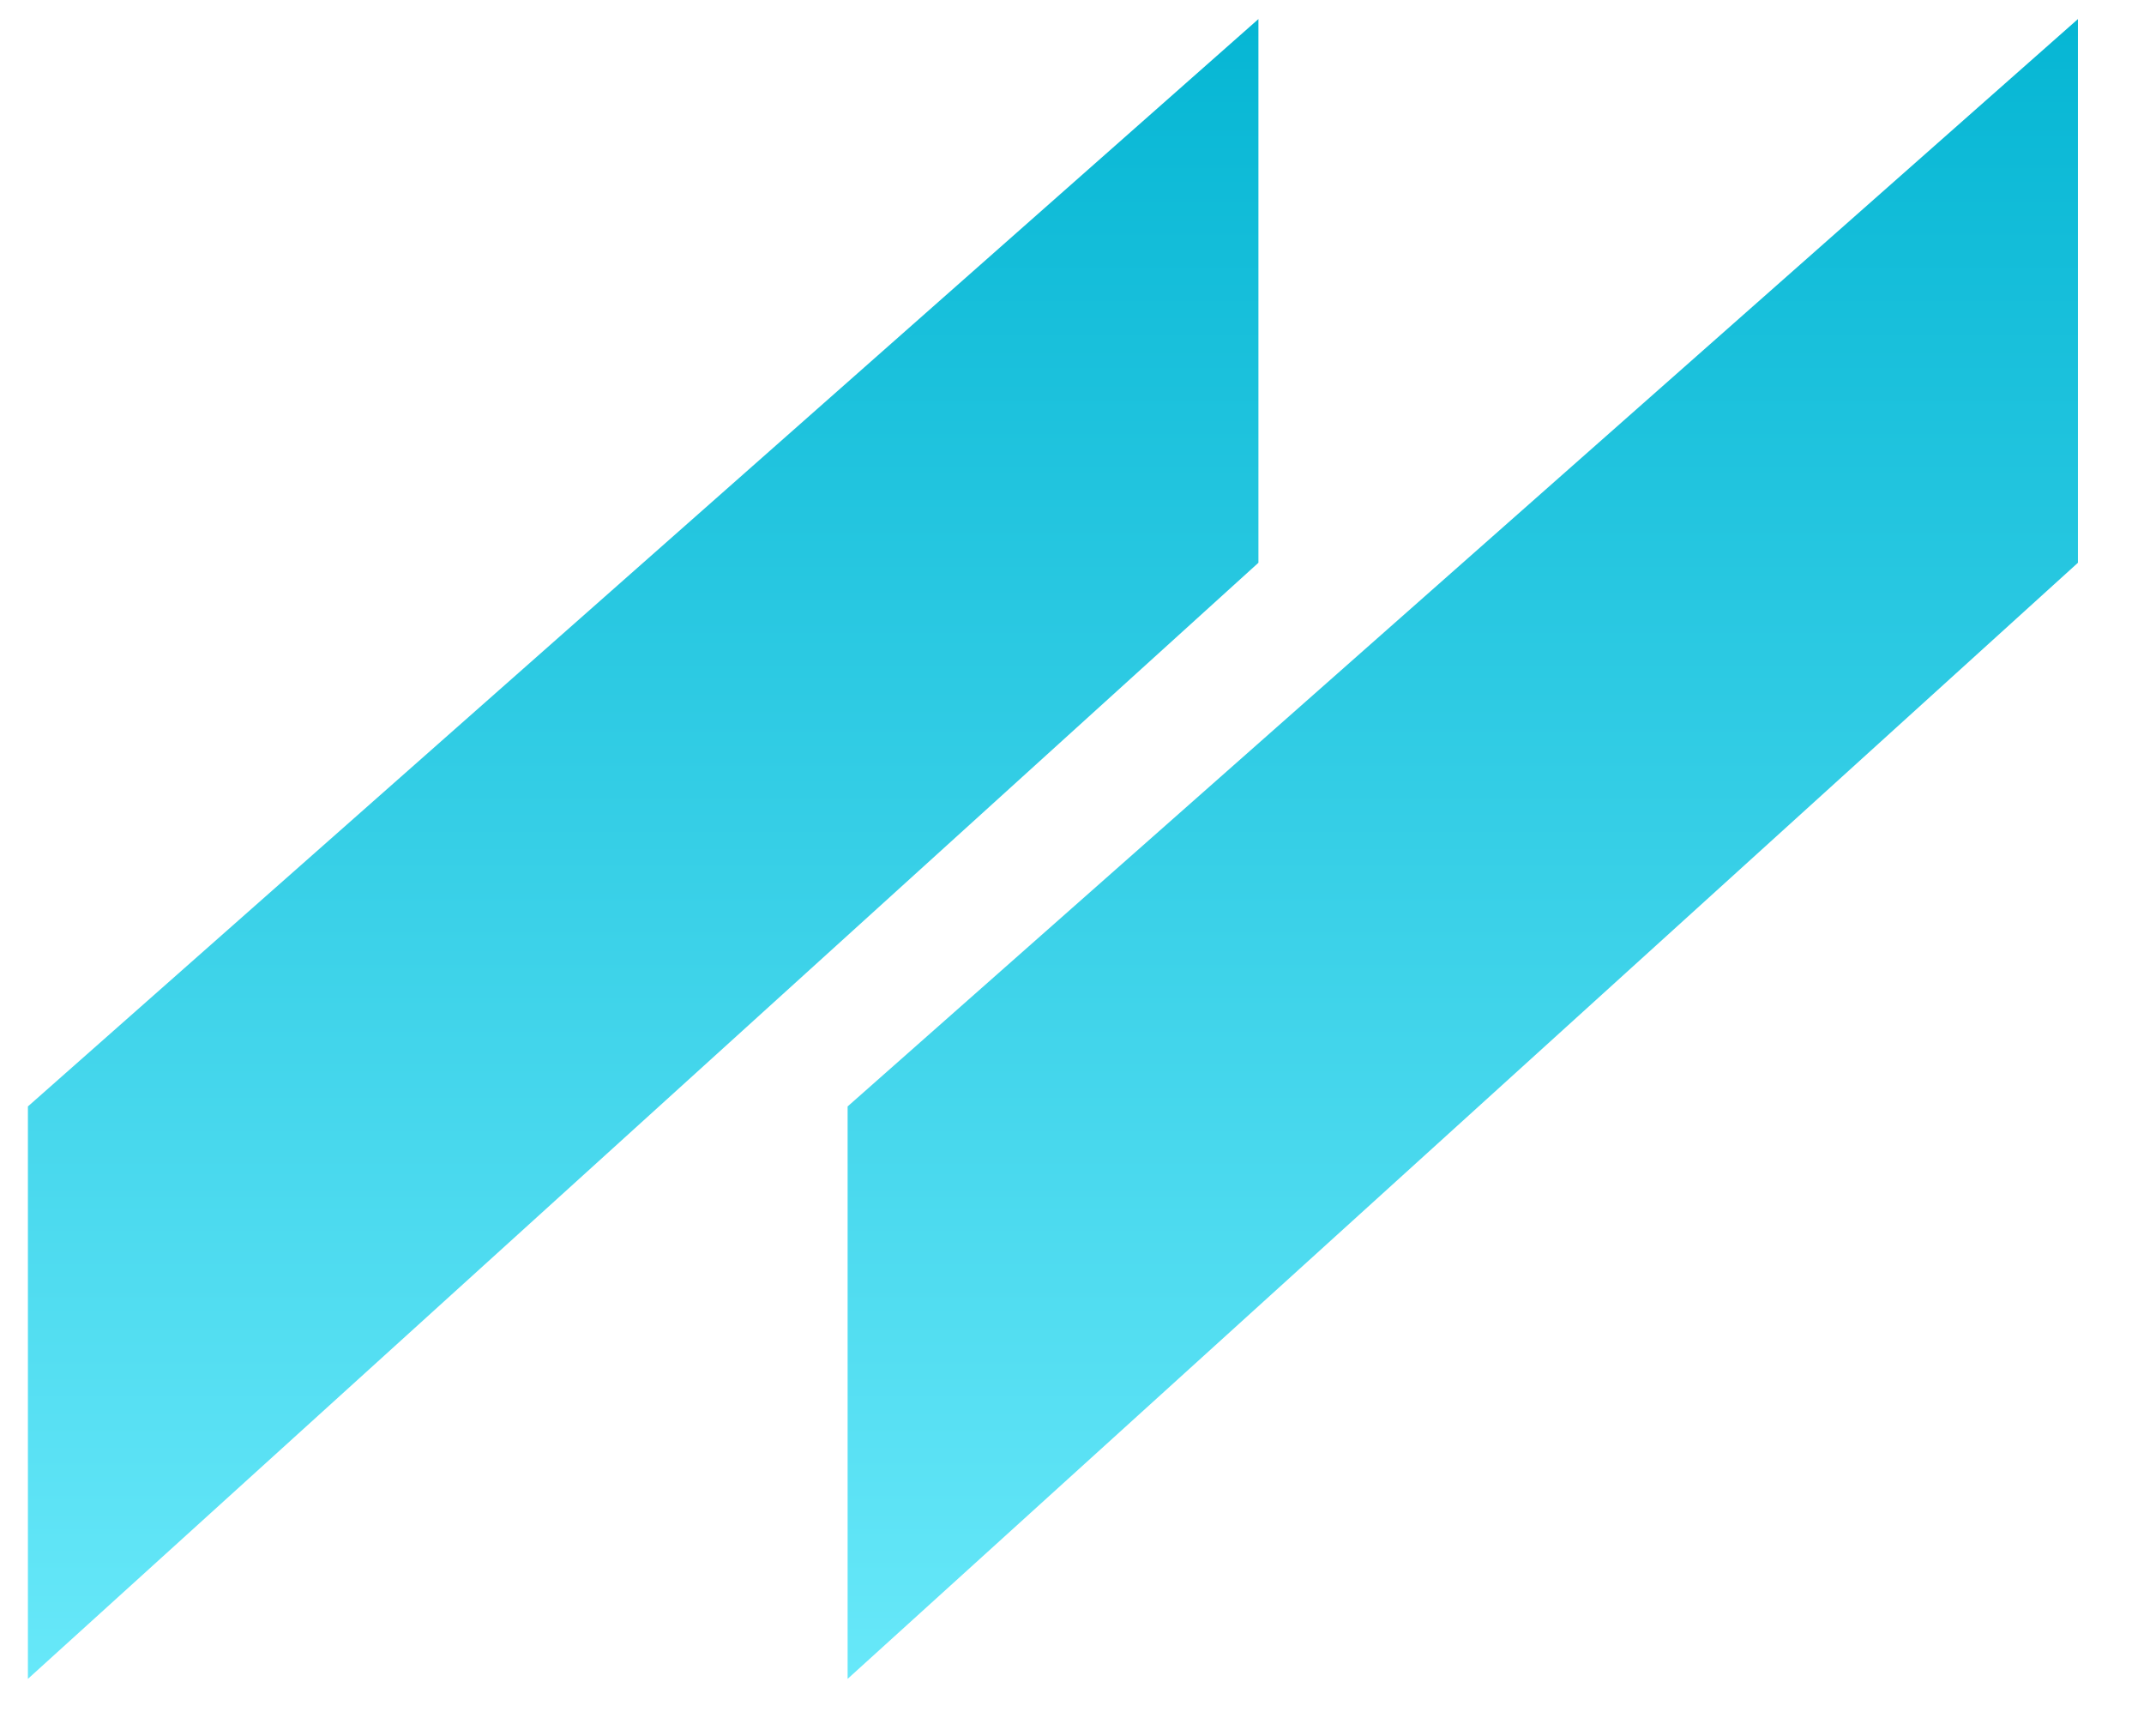
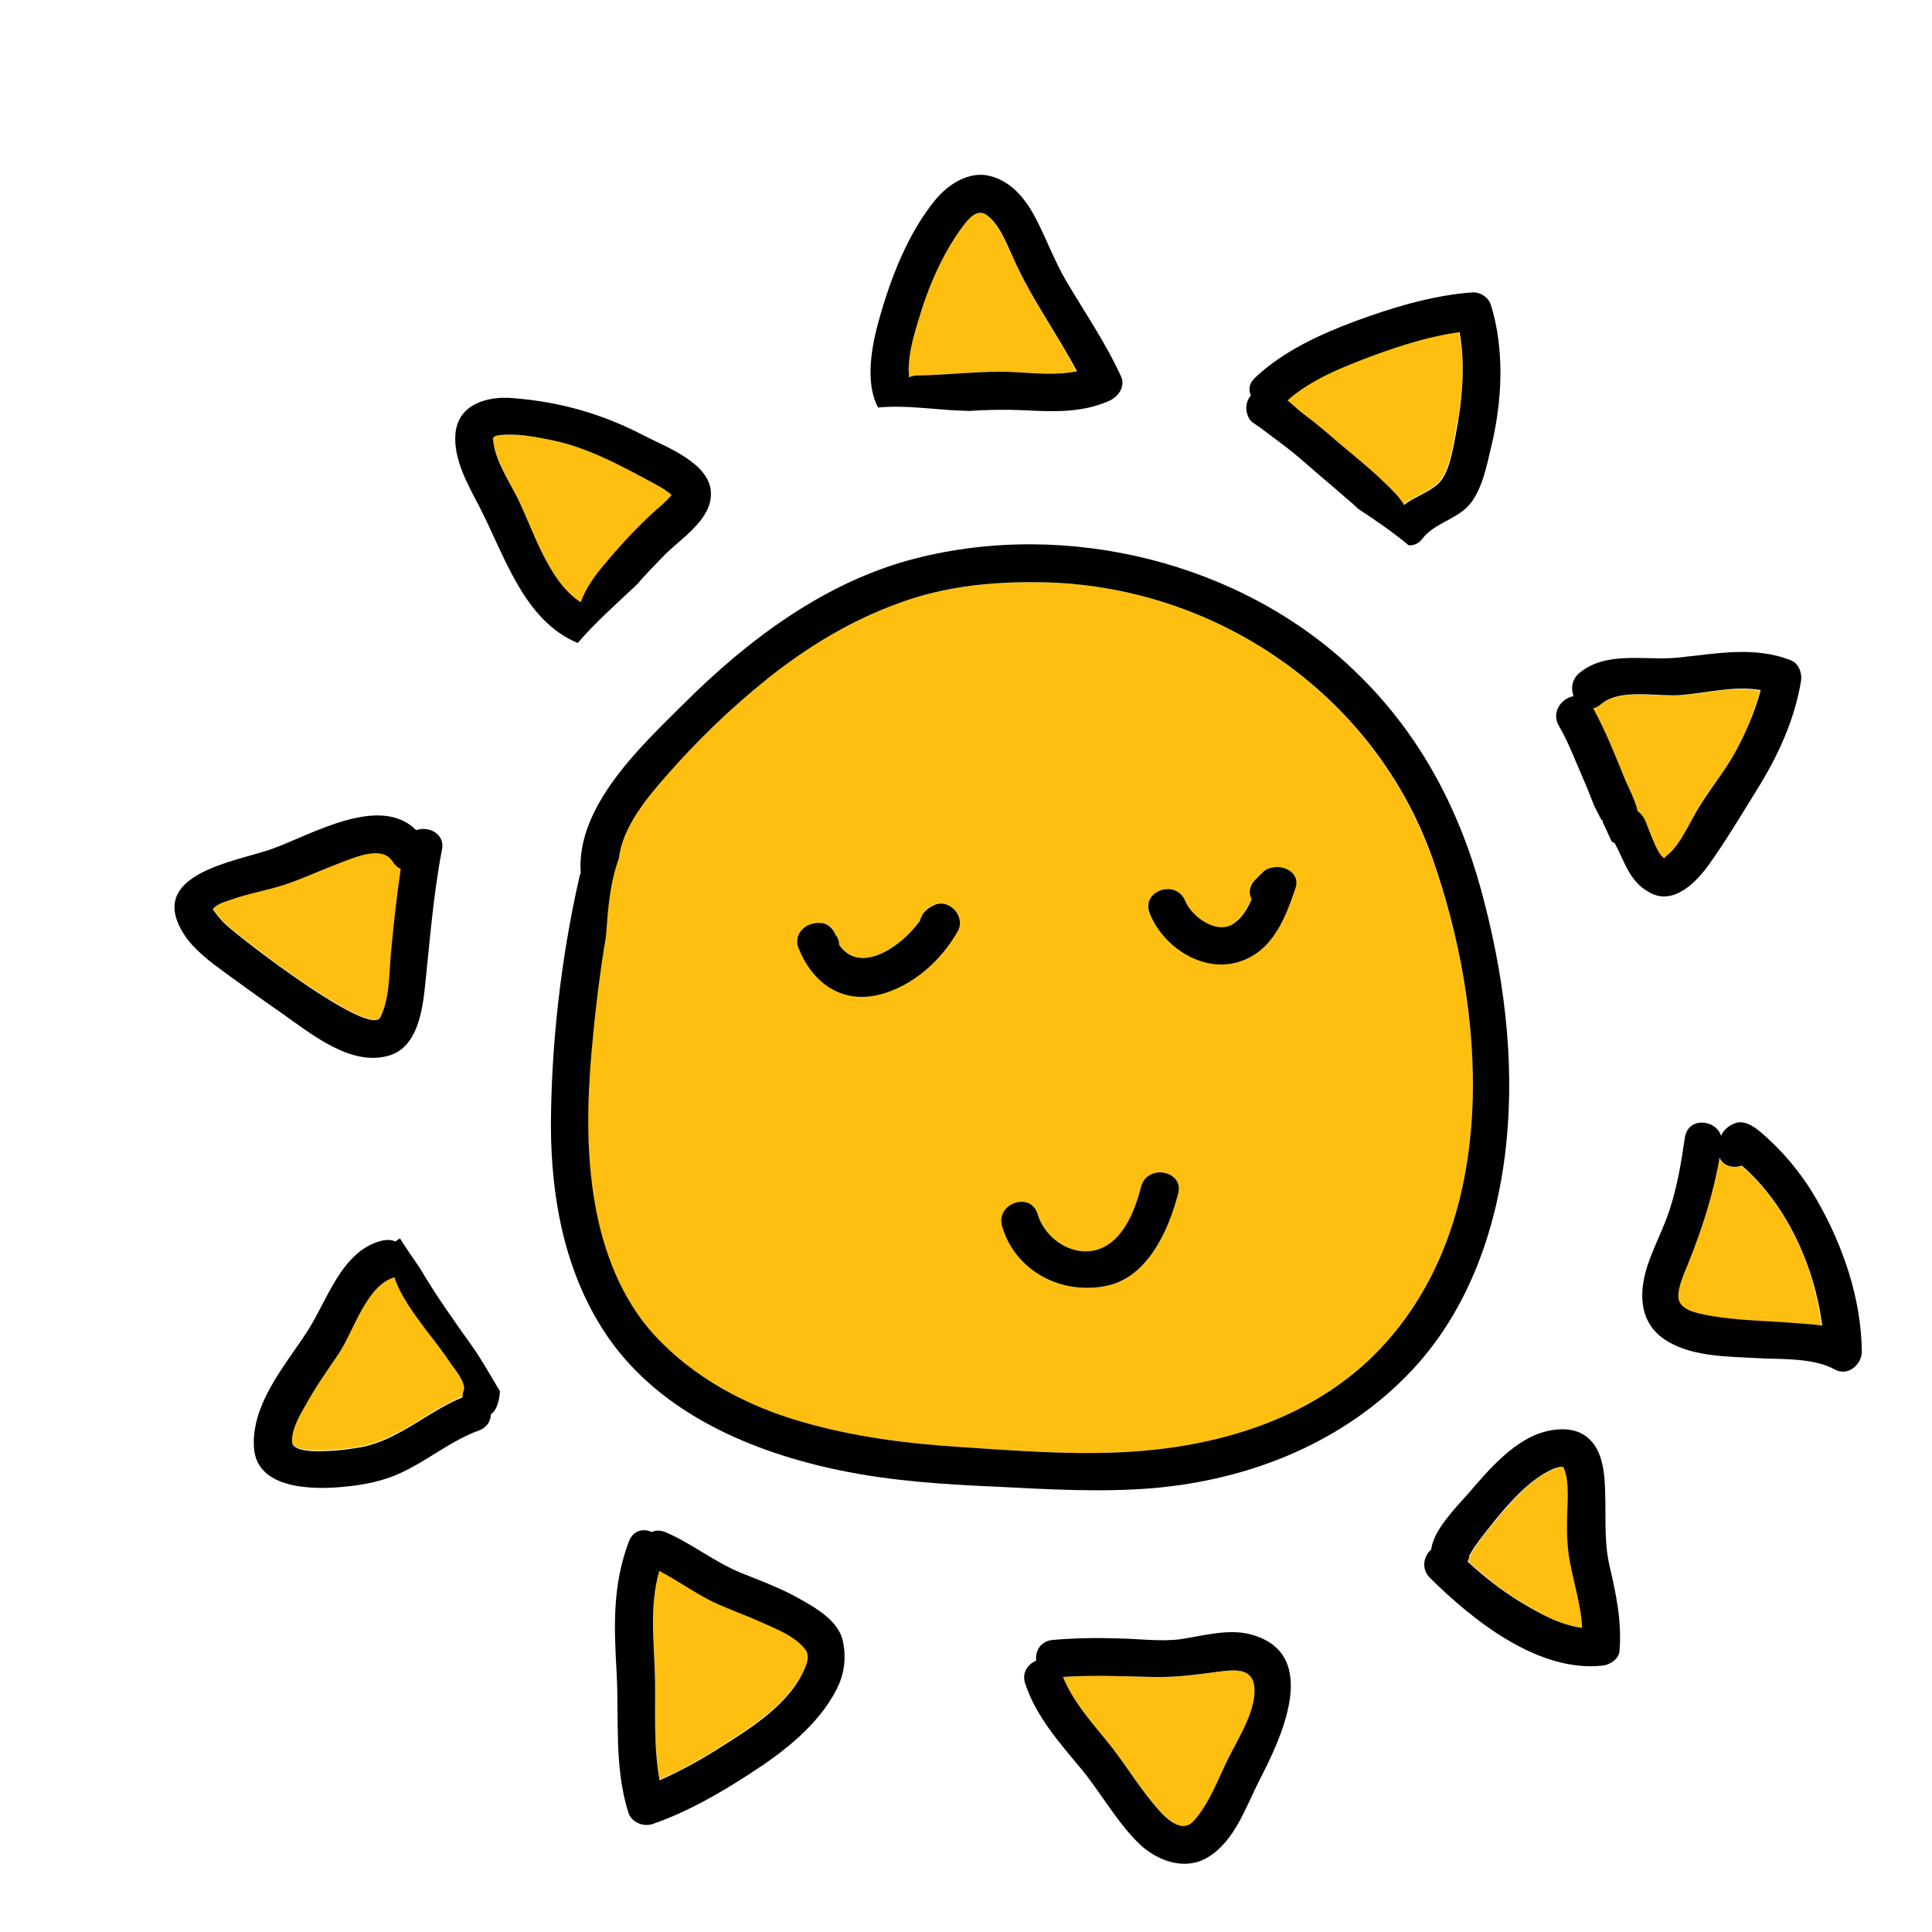
- <svg xmlns="http://www.w3.org/2000/svg" xmlns:xlink="http://www.w3.org/1999/xlink" version="1.1" preserveAspectRatio="xMidYMid meet" viewBox="344.564 330.278 111.737 91.218" width="53.87" height="43.61">
-   <defs>
-     <path d="M453.3 331.28L453.3 359.85L388.64 418.5L388.64 388.42L453.3 331.28Z" id="aFZf6T5ED" />
-     <linearGradient id="gradientb2ThqnP5Op" gradientUnits="userSpaceOnUse" x1="420.97" y1="331.28" x2="420.97" y2="418.5">
-       <stop style="stop-color: #06b6d4;stop-opacity: 1" offset="0%" />
-       <stop style="stop-color: #67e8f9;stop-opacity: 1" offset="100%" />
-     </linearGradient>
-     <path d="M410.23 331.28L410.23 359.85L345.56 418.5L345.56 388.42L410.23 331.28Z" id="a9fehgwfM" />
-     <linearGradient id="gradientk1wNV9Ostb" gradientUnits="userSpaceOnUse" x1="377.89" y1="331.28" x2="377.89" y2="418.5">
-       <stop style="stop-color: #06b6d4;stop-opacity: 1" offset="0%" />
-       <stop style="stop-color: #67e8f9;stop-opacity: 1" offset="100%" />
-     </linearGradient>
-   </defs>
-   <g>
-     <g>
-       <use xlink:href="#aFZf6T5ED" opacity="1" fill="url(#gradientb2ThqnP5Op)" />
-     </g>
-     <g>
-       <use xlink:href="#a9fehgwfM" opacity="1" fill="url(#gradientk1wNV9Ostb)" />
-     </g>
-   </g>
+ <svg xmlns="http://www.w3.org/2000/svg" viewBox="0 0 512 512" width="96px" height="96px">
+   <path fill="#FEBF10" d="M213.4 436.9c-2.8-3.5-7.9-5.5-11.9-7.3-4.2-1.9-8.6-3.4-12.8-5.4-4.9-2.4-9.2-5.6-14-8.1-2.7 9.7-1.2 19-1.1 29.1.1 8.8-.4 17.8 1.2 26.4 5.6-2.4 11.1-5.5 16.2-8.8 7.4-4.7 16.5-10.4 21-18.3C213.1 442.7 215.1 439.1 213.4 436.9zM379.5 227.4c-15.5-43.6-57.8-72.5-104-73.1-12.6-.2-25.3 1.2-37.3 5.5-12.8 4.7-24.5 11.7-35.1 20.2-9.6 7.7-18.7 16.6-26.8 25.8-5.2 5.9-11.5 13.6-12.4 21.7-2.4 6.5-2.9 13.5-3.4 20.5-1.7 10-2.9 20.2-3.8 30.3-1.2 13.6-1.5 27.4.9 40.9 2.2 12.5 7.1 25.1 15.7 34.6 10.4 11.3 24.4 18.8 39.1 23 13.8 4 28 5.8 42.3 6.7 13.8.9 27.8 2 41.5 1.4 26.5-1.1 53.5-9.1 71.5-29.7C397.7 321.1 393.7 267.4 379.5 227.4zM253.8 246.7c-4.4 7.8-12 14.5-20.8 16.8-10 2.6-17.7-3.3-21.4-12.4-1.5-3.9 2.2-6.8 5.7-6.6.2 0 .3 0 .5 0 2 .2 3.3 1.9 3.8 3.7 0-.2-.1-.4-.1-.6.6.9.9 1.8.9 2.7 5.5 8.1 16.4.7 21.4-6.4.5-1.9 1.6-3.3 3.9-4.2C251.7 238.1 256 243 253.8 246.7zM312.2 316.4c-2.5 9.5-7.9 21.9-18.7 24.3-11.9 2.6-24.3-3.6-27.9-15.6-1.8-6.2 7.6-9.5 9.4-3.3 2.1 7 10.4 12.2 17.5 8.7 5.7-2.9 8.4-10.2 9.9-16C304 308.3 313.9 310.2 312.2 316.4zM343.2 235.4c-2.7 8.1-6.1 16.8-15 19.5-9.6 2.9-20.1-4.1-23.6-12.8-2.4-6 7-9.3 9.4-3.3 1.7 4.1 8.4 9.1 12.9 5.9 2.2-1.6 3.6-3.9 4.7-6.4-.8-1.6-.8-3.5.9-5.1.7-.7 1.3-1.3 2-2C337.7 228.1 345 230.3 343.2 235.4zM332.4 446.9c-.6-5-5.4-4.4-9.4-3.9-6.2.8-11.8 1.6-18 1.4-7.8-.2-15.6-.5-23.3 0 2.5 6.3 7.1 11.5 11.3 16.6 4.4 5.3 8 11.3 12.3 16.6 2.2 2.6 7.3 9 11 5 4.1-4.5 6.5-11.1 9.2-16.6C328.1 460.8 333.1 453 332.4 446.9zM177.3 130.6c-1.5-1-3.1-1.9-4.6-2.8-8.4-4.6-17.2-9.3-26.7-11.2-4.4-.9-9.7-1.9-14.2-1.2-.6.1-1 .4-1.1.5 0 .3 0 .7 0 1 .7 5 3.7 9.8 6 14.2 4.4 8.5 8.3 22.8 17.2 28.5 1.3-3.8 4-7.4 6.4-10.2 4.2-5 8.7-9.8 13.5-14.2 1.4-1.2 2.8-2.4 4-3.8.1-.1.1-.1.2-.2C177.8 131 177.5 130.8 177.3 130.6zM268.3 68.1c-1.7-3.7-3.5-8.6-6.9-11.1-2.5-1.9-4.9 1.1-6.3 2.9-5.4 7.2-9.3 16.3-11.8 24.9-1.2 4.2-2.6 8.8-2.6 13.2 0 .7 0 1.4.1 2 .6-.3 1.3-.5 2.1-.5 8.6-.1 17.1-1.3 25.6-.9 5.5.3 11.3.8 16.7-.2C279.9 88.2 273.1 78.8 268.3 68.1zM386.6 87.9c-7.8 1.1-15.5 3.4-22.8 6.2-7.8 2.9-16.4 6.2-22.8 11.9 1.6 1.3 3.2 2.8 4.5 3.8 3.1 2.4 6 4.9 9 7.4 4 3.4 8.2 6.8 12 10.4 1.9 1.8 4 3.8 5.4 6.1 2.7-2.1 5.9-3 8.7-5.3 3.3-2.7 4.3-9.5 5-13.4C387.5 106.3 388.4 96.8 386.6 87.9zM119.6 361.5c-2.2-3.2-4.7-6.3-7-9.5-3.1-4.1-6.5-8.7-8.2-13.7-7.5 2.2-10.8 14.4-14.8 20.3-2.9 4.3-5.9 8.5-8.4 13-1.7 3.1-4.1 6.8-3.9 10.4.1 2 4.2 2.4 6.7 2.4 3.9 0 7.9-.4 11.7-1.1 9.9-1.9 17.5-9.4 26.8-13.2 0-.6.1-1.3.3-2C123.5 366.6 120.5 362.7 119.6 361.5zM104.2 228.3c-2.8-4.5-10.1-1.2-13.8.2-5 1.9-9.9 4.3-15 5.9-4.7 1.5-9.7 2.3-14.3 4-1.5.6-3.5 1.2-4.6 2.4 0 .1.1.1.1.2.9 1.4 2 2.8 3.3 3.9 4.2 3.9 38.2 30.1 41 24.6 2.6-5 2.3-11.5 2.8-17 .7-7.5 1.5-15 2.7-22.4C105.5 229.8 104.8 229.2 104.2 228.3zM416.5 415.2c-1-4.6-1-8.6-1-13.3 0-4 .6-9.4-1-13.2.1.2-.2-.1-.6 0-.9.1-1.8.4-2.6.8-6 2.8-10.9 8.6-15 13.5-1.9 2.3-3.8 4.7-5.5 7.2-.4.6-.9 1.3-1.2 2-.1.6-.3 1.1-.5 1.6 4.3 3.9 8.9 7.6 13.8 10.6 5 3.1 10.7 6.3 16.7 7.1C419.1 426 417.6 420.6 416.5 415.2zM445.2 184.3c-6.2.5-16-1.9-21 2.4-.7.6-1.4.9-2.1 1.1 3.4 6 6 12.6 8.5 19 .9 2.3 2.5 5.3 3.3 8.3.6.4 1.2.9 1.6 1.7 1 1.7 3.6 10.3 5.6 10.8-.3-.3 1.5-1.5 1.9-2 .8-.9 1.6-1.9 2.2-2.9 1.2-1.8 2.3-3.7 3.2-5.6 3.2-6.4 8.3-11.9 11.7-18.3 2.7-5.1 4.9-10.2 6.3-15.7C459.6 181.7 451.9 183.8 445.2 184.3zM461.5 309c-2.3.7-4.9.1-5.9-2.1-1.7 9.8-4.6 18.6-8.3 28-.9 2.3-3.8 8.2-2.1 10.6 1.1 1.6 3.3 2.3 5.1 2.7 7.3 1.7 14.9 1.8 22.3 2.3 3.3.2 6.8.4 10.1 1C480.9 335.7 473.5 319.3 461.5 309z" />
+   <path d="M395.1 80.8c-.7-2.1-2.9-3.5-5.1-3.3-10.5.8-21 4-30.8 7.6-9.4 3.5-19.2 8-26.6 15-1.6 1.5-1.8 3.2-1.1 4.7-1.3 1.5-1.7 3.7-.5 6.1.2.3.4.5.6.8.9.6 1.7 1.2 2.6 1.8 0 0 0 0 0 0 0 0 0 0 0 0 1.6 1.2 3.2 2.4 4.8 3.6 2.6 1.9 5 3.9 7.4 6 3.3 2.9 6.8 5.8 10.1 8.7.9.8 2.3 1.9 3.5 3.1 4.6 3 9.1 6.1 13.3 9.6 1.3.1 2.7-.4 3.7-1.8 3-3.9 8.4-4.9 11.9-8.4 3.8-3.9 5.1-10.9 6.3-16C398.1 106.4 398.8 92.7 395.1 80.8zM385.8 115.1c-.8 3.9-1.7 10.7-5 13.4-2.8 2.3-6 3.2-8.7 5.3-1.4-2.3-3.5-4.3-5.4-6.1-3.8-3.7-8-7-12-10.4-3-2.6-5.9-5.1-9-7.4-1.4-1-2.9-2.5-4.5-3.8 6.3-5.6 15-9 22.8-11.9 7.3-2.7 15-5.1 22.8-6.2C388.4 96.8 387.5 106.3 385.8 115.1zM124.8 356.3c-4.7-6.6-9.4-13.2-13.5-20.2-1.8-2.6-3.6-5.2-5.3-7.9-.4.2-.8.5-1.2.8-.9-.4-2-.5-3.2-.3-11.1 2.4-14.9 16.2-20.4 24.5-5.9 9-14.6 19-13.9 30.4.7 11.3 16 11.2 24 10.4 5.2-.5 10.3-1.5 15-3.7 7.1-3.3 13.2-8.5 20.6-11.2 2.2-.8 3.1-2.5 3.2-4.3.7-.5 1.2-1.2 1.6-2.2.5-1.3.7-2.6.8-3.9C130 364.6 127.6 360.2 124.8 356.3zM122.9 368.3c-.2.7-.4 1.3-.3 2-9.2 3.7-16.9 11.3-26.8 13.2-3.9.7-7.8 1.1-11.7 1.1-2.5 0-6.6-.4-6.7-2.4-.2-3.6 2.2-7.4 3.9-10.4 2.5-4.5 5.5-8.7 8.4-13 4-5.9 7.3-18.1 14.8-20.3 1.7 5 5.1 9.5 8.2 13.7 2.4 3.1 4.8 6.2 7 9.5C120.5 362.7 123.5 366.6 122.9 368.3zM171 115.6c-11.3-5.9-22.4-9.1-35.1-10.1-6.7-.6-14.5 1.6-15.2 9.4-.6 6.8 3.3 13.5 6.3 19.3 6.7 12.9 11.7 30.2 26.1 36.2 4.8-5.6 10.4-10.5 15.7-15.5 2.2-2.6 4.6-5 6.9-7.4 4.3-4.5 12.7-9.5 12.7-16.5C188.6 122.9 176.6 118.5 171 115.6zM177.8 131.4c-1.2 1.4-2.6 2.6-4 3.8-4.8 4.3-9.3 9.2-13.5 14.2-2.4 2.8-5.1 6.4-6.4 10.2-8.9-5.7-12.8-20-17.2-28.5-2.3-4.4-5.4-9.2-6-14.2 0-.3 0-.7 0-1 .2-.1.5-.4 1.1-.5 4.5-.7 9.8.3 14.2 1.2 9.5 1.9 18.2 6.6 26.7 11.2 1.6.9 3.2 1.7 4.6 2.8.2.2.5.4.7.6C177.9 131.3 177.9 131.4 177.8 131.4zM297.1 99.8c-4.1-9-9.7-17.1-14.7-25.6-3-5.2-5.1-10.9-7.9-16.3-2.7-5.2-6.5-9.9-12.3-11.3-5.4-1.3-10.8 2.2-14.1 6.1-7.5 9-12.1 21.1-15.2 32.2-1.8 6.4-3.8 16.5-.2 23.1 7-.7 14.7.5 21.3.8.9 0 1.9.1 2.8.1 4.7-.3 9.4-.4 14.2-.2 7.8.4 15.7.8 23-2.5C296.3 105.2 298.3 102.5 297.1 99.8zM268.6 98.6c-8.6-.4-17.1.8-25.6.9-.8 0-1.5.2-2.1.5 0-.7-.1-1.3-.1-2 0-4.4 1.3-9 2.6-13.2 2.5-8.6 6.4-17.7 11.8-24.9 1.4-1.8 3.7-4.8 6.3-2.9 3.4 2.5 5.2 7.4 6.9 11.1 4.7 10.7 11.6 20.1 17 30.3C279.9 99.5 274.1 98.9 268.6 98.6zM110.3 220c-9.7-9.7-27.9 1.3-38.3 5-9.7 3.4-33.4 6.6-23.3 22.5 2.6 4.1 6.9 7.3 10.7 10.1 5.1 3.7 10.2 7.4 15.4 11 7.7 5.4 18.3 14.2 28.4 11.1 7.3-2.2 8.7-11.6 9.4-18 1.3-12.2 2.2-24.4 4.5-36.4C118.1 221 113.6 218.8 110.3 220zM103.6 252.6c-.5 5.5-.3 12-2.8 17-2.8 5.5-36.8-20.7-41-24.6-1.3-1.2-2.3-2.5-3.3-3.9 0-.1-.1-.1-.1-.2 1.1-1.3 3.1-1.9 4.6-2.4 4.7-1.7 9.6-2.5 14.3-4 5.1-1.7 10-4 15-5.9 3.8-1.4 11.1-4.7 13.8-.2.6.9 1.3 1.5 2.1 1.9C105.1 237.6 104.3 245.1 103.6 252.6zM481.6 318.2c-3.4-6-7.8-11.6-12.9-16.3-2.2-2-5.7-5.5-9-4.2-1.9.8-3 1.9-3.6 3.3-1.4-4.4-8.8-5.1-9.6.5-.9 6.4-2 12.8-4 19-1.7 5.2-4.3 10-6 15.2-2.5 8-1.8 15.8 6 20.1 6.6 3.7 15.4 3.7 22.8 4.1 6.5.4 15-.2 20.9 3 3.5 2 7.3-1.3 7.2-4.9C493.2 344.1 488.5 330.3 481.6 318.2zM472.7 350.4c-7.5-.5-15-.6-22.3-2.3-1.8-.4-4-1.1-5.1-2.7-1.7-2.4 1.2-8.3 2.1-10.6 3.7-9.3 6.6-18.2 8.3-28 .9 2.2 3.6 2.9 5.9 2.1 11.9 10.3 19.3 26.7 21.3 42.4C479.5 350.8 476 350.7 472.7 350.4zM474.6 175c-9.8-3.9-20-1.7-30.2-.7-8.4.8-18.8-1.9-25.9 4.1-2 1.7-2.2 4.1-1.5 6.1-3.1.5-6 4.2-3.9 7.8 2.5 4.3 4.3 9.1 6.3 13.7 1.1 2.5 2.1 5 3.1 7.6.7 1.3 1.3 2.6 2 3.9.1-.2.2-.3.3-.5-.1.3-.1.6-.1.8.8 1.7 1.6 3.4 2.4 5.2.3.2.5.3.8.4 2.7 5 3.9 10.3 9.4 13.2 6.3 3.4 12.3-2.9 15.6-7.5 4.5-6.3 8.6-13.2 12.7-19.8 5.5-8.8 10-18.5 11.7-28.9C477.6 178.4 476.7 175.8 474.6 175zM460.2 198.7c-3.4 6.4-8.4 11.9-11.7 18.3-1 1.9-2.1 3.8-3.2 5.6-.7 1-1.4 2-2.2 2.9-.5.6-2.3 1.8-1.9 2-2.1-.6-4.6-9.2-5.6-10.8-.5-.8-1-1.3-1.6-1.7-.7-3-2.3-6-3.3-8.3-2.6-6.4-5.2-13-8.5-19 .7-.1 1.4-.5 2.1-1.1 5.1-4.3 14.8-1.9 21-2.4 6.8-.5 14.4-2.6 21.3-1.3C465.1 188.5 462.9 193.6 460.2 198.7zM426.5 414.8c-1.4-6.3-.9-12.2-1.1-18.6-.1-4.9-.4-11.4-4.3-14.9-3.1-2.9-7.4-2.9-11.3-2-8.3 2-15.3 10.2-20.6 16.4-2.6 3-9.4 9.7-9.9 14.9-2 1.8-2.8 5.1-.3 7.6 11.3 11.2 28.7 25.1 45.7 23.2 2-.2 4.4-1.8 4.5-4C429.8 429.6 428.3 422.4 426.5 414.8zM402.7 424.4c-4.9-3-9.6-6.7-13.8-10.6.3-.5.5-1 .5-1.6.4-.7.8-1.4 1.2-2 1.7-2.5 3.6-4.8 5.5-7.2 4.1-5 9.1-10.7 15-13.5.8-.4 1.7-.7 2.6-.8.4 0 .7.2.6 0 1.7 3.8 1.1 9.2 1 13.2-.1 4.6 0 8.7 1 13.3 1.1 5.4 2.7 10.7 3 16.2C413.5 430.7 407.8 427.5 402.7 424.4zM331.7 433.2c-6-1.7-12.8.3-18.8 1.2-5.3.7-11.1-.1-16.4-.2-5.8-.2-11.7-.1-17.5.4-3.3.3-4.7 3-4.4 5.5-2.2.9-3.9 3.2-2.9 6.1 2.9 8.8 9.3 15.9 15.1 22.9 5.3 6.5 9.3 14 15.4 19.8 4.8 4.4 12 6.9 17.9 3.3 7.1-4.3 10-13.2 13.6-20.3C339.5 460.7 350.2 438.4 331.7 433.2zM325.5 466c-2.7 5.5-5.1 12.1-9.2 16.6-3.7 4-8.8-2.3-11-5-4.4-5.4-7.9-11.3-12.3-16.6-4.2-5.1-8.8-10.4-11.3-16.6 7.8-.5 15.6-.2 23.3 0 6.3.2 11.9-.6 18-1.4 4-.5 8.8-1.1 9.4 3.9C333.1 453 328.1 460.8 325.5 466zM223.3 434.6c-1.2-4.9-6.6-8.2-10.7-10.5-5.1-3-10.8-5.1-16.3-7.3-7-2.9-12.9-7.7-19.8-10.7-1.4-.6-2.7-.6-3.8-.1-2.2-1-4.8-.5-6 2.4-4.4 11.6-4 22.5-3.3 34.7.7 12.5-.7 25 3.1 37.2.8 2.6 3.9 3.9 6.4 3.1 9-3.1 17.6-8 25.6-13.2 8.9-5.7 18.3-12.9 23.2-22.5C223.9 443.4 224.3 439 223.3 434.6zM212 444.7c-4.5 7.9-13.5 13.6-21 18.3-5.1 3.3-10.6 6.3-16.2 8.8-1.6-8.7-1.1-17.7-1.2-26.4-.2-10.1-1.6-19.5 1.1-29.1 4.8 2.5 9.2 5.7 14 8.1 4.2 2 8.6 3.5 12.8 5.4 4 1.8 9.1 3.7 11.9 7.3C215.1 439.1 213.1 442.7 212 444.7zM247.7 239.8c-2.3 1-3.4 2.3-3.9 4.2-5 7-15.9 14.4-21.4 6.4 0-.9-.3-1.8-.9-2.7 0 .2.1.4.1.6-.5-1.8-1.9-3.5-3.8-3.7-.2 0-.3 0-.5 0-3.5-.3-7.2 2.7-5.7 6.6 3.6 9.1 11.3 14.9 21.4 12.4 8.8-2.2 16.4-9 20.8-16.8C256 243 251.7 238.1 247.7 239.8zM334.6 231.2c-.7.7-1.3 1.3-2 2-1.7 1.7-1.7 3.6-.9 5.1-1.1 2.5-2.5 4.9-4.7 6.4-4.5 3.2-11.2-1.8-12.9-5.9-2.4-6-11.9-2.7-9.4 3.3 3.5 8.8 14 15.8 23.6 12.8 8.9-2.7 12.3-11.5 15-19.5C345 230.3 337.7 228.1 334.6 231.2zM302.4 314.5c-1.5 5.8-4.2 13.1-9.9 16-7.1 3.5-15.4-1.7-17.5-8.7-1.8-6.2-11.3-2.9-9.4 3.3 3.6 12 16 18.2 27.9 15.6 10.8-2.4 16.2-14.8 18.7-24.3C313.9 310.2 304 308.3 302.4 314.5z" />
+   <path d="M392.5,235.8c-6.1-22.2-16.7-41.9-33.4-57.9c-30.1-29-76.3-40.2-116.5-29.9c-23.9,6.1-44.5,21.6-61.6,38.7c-11.4,11.3-28.4,27.2-27.1,44.7c-0.2,0.4-0.3,0.7-0.4,1.2c-4.8,21.2-7.4,43.8-7.5,65.5c0,19.9,3.9,40.3,15.5,56.8c14,19.8,37.8,29.9,60.8,34.7c13.8,2.9,28,3.8,42,4.4c13.7,0.7,27.3,1.5,41,0.4c26-2.2,51.1-12.2,69.1-31.5c15.2-16.3,22.6-38.3,24.8-60.1C401.5,280.2,398.4,257.5,392.5,235.8z M367.8,355.2c-18,20.6-45,28.6-71.5,29.7c-13.8,0.6-27.8-0.5-41.5-1.4c-14.3-0.9-28.5-2.7-42.3-6.7c-14.7-4.2-28.7-11.7-39.1-23c-8.7-9.5-13.5-22.1-15.7-34.6c-2.4-13.5-2.1-27.3-0.9-40.9c0.9-10,2.1-20.2,3.8-30.3c0.5-7,1-14,3.4-20.5c0.9-8.1,7.2-15.8,12.4-21.7c8.1-9.3,17.2-18.1,26.8-25.8c10.6-8.5,22.3-15.6,35.1-20.2c11.9-4.4,24.6-5.7,37.3-5.5c46.1,0.6,88.5,29.4,104,73.1C393.7,267.4,397.7,321.1,367.8,355.2z" />
</svg>
